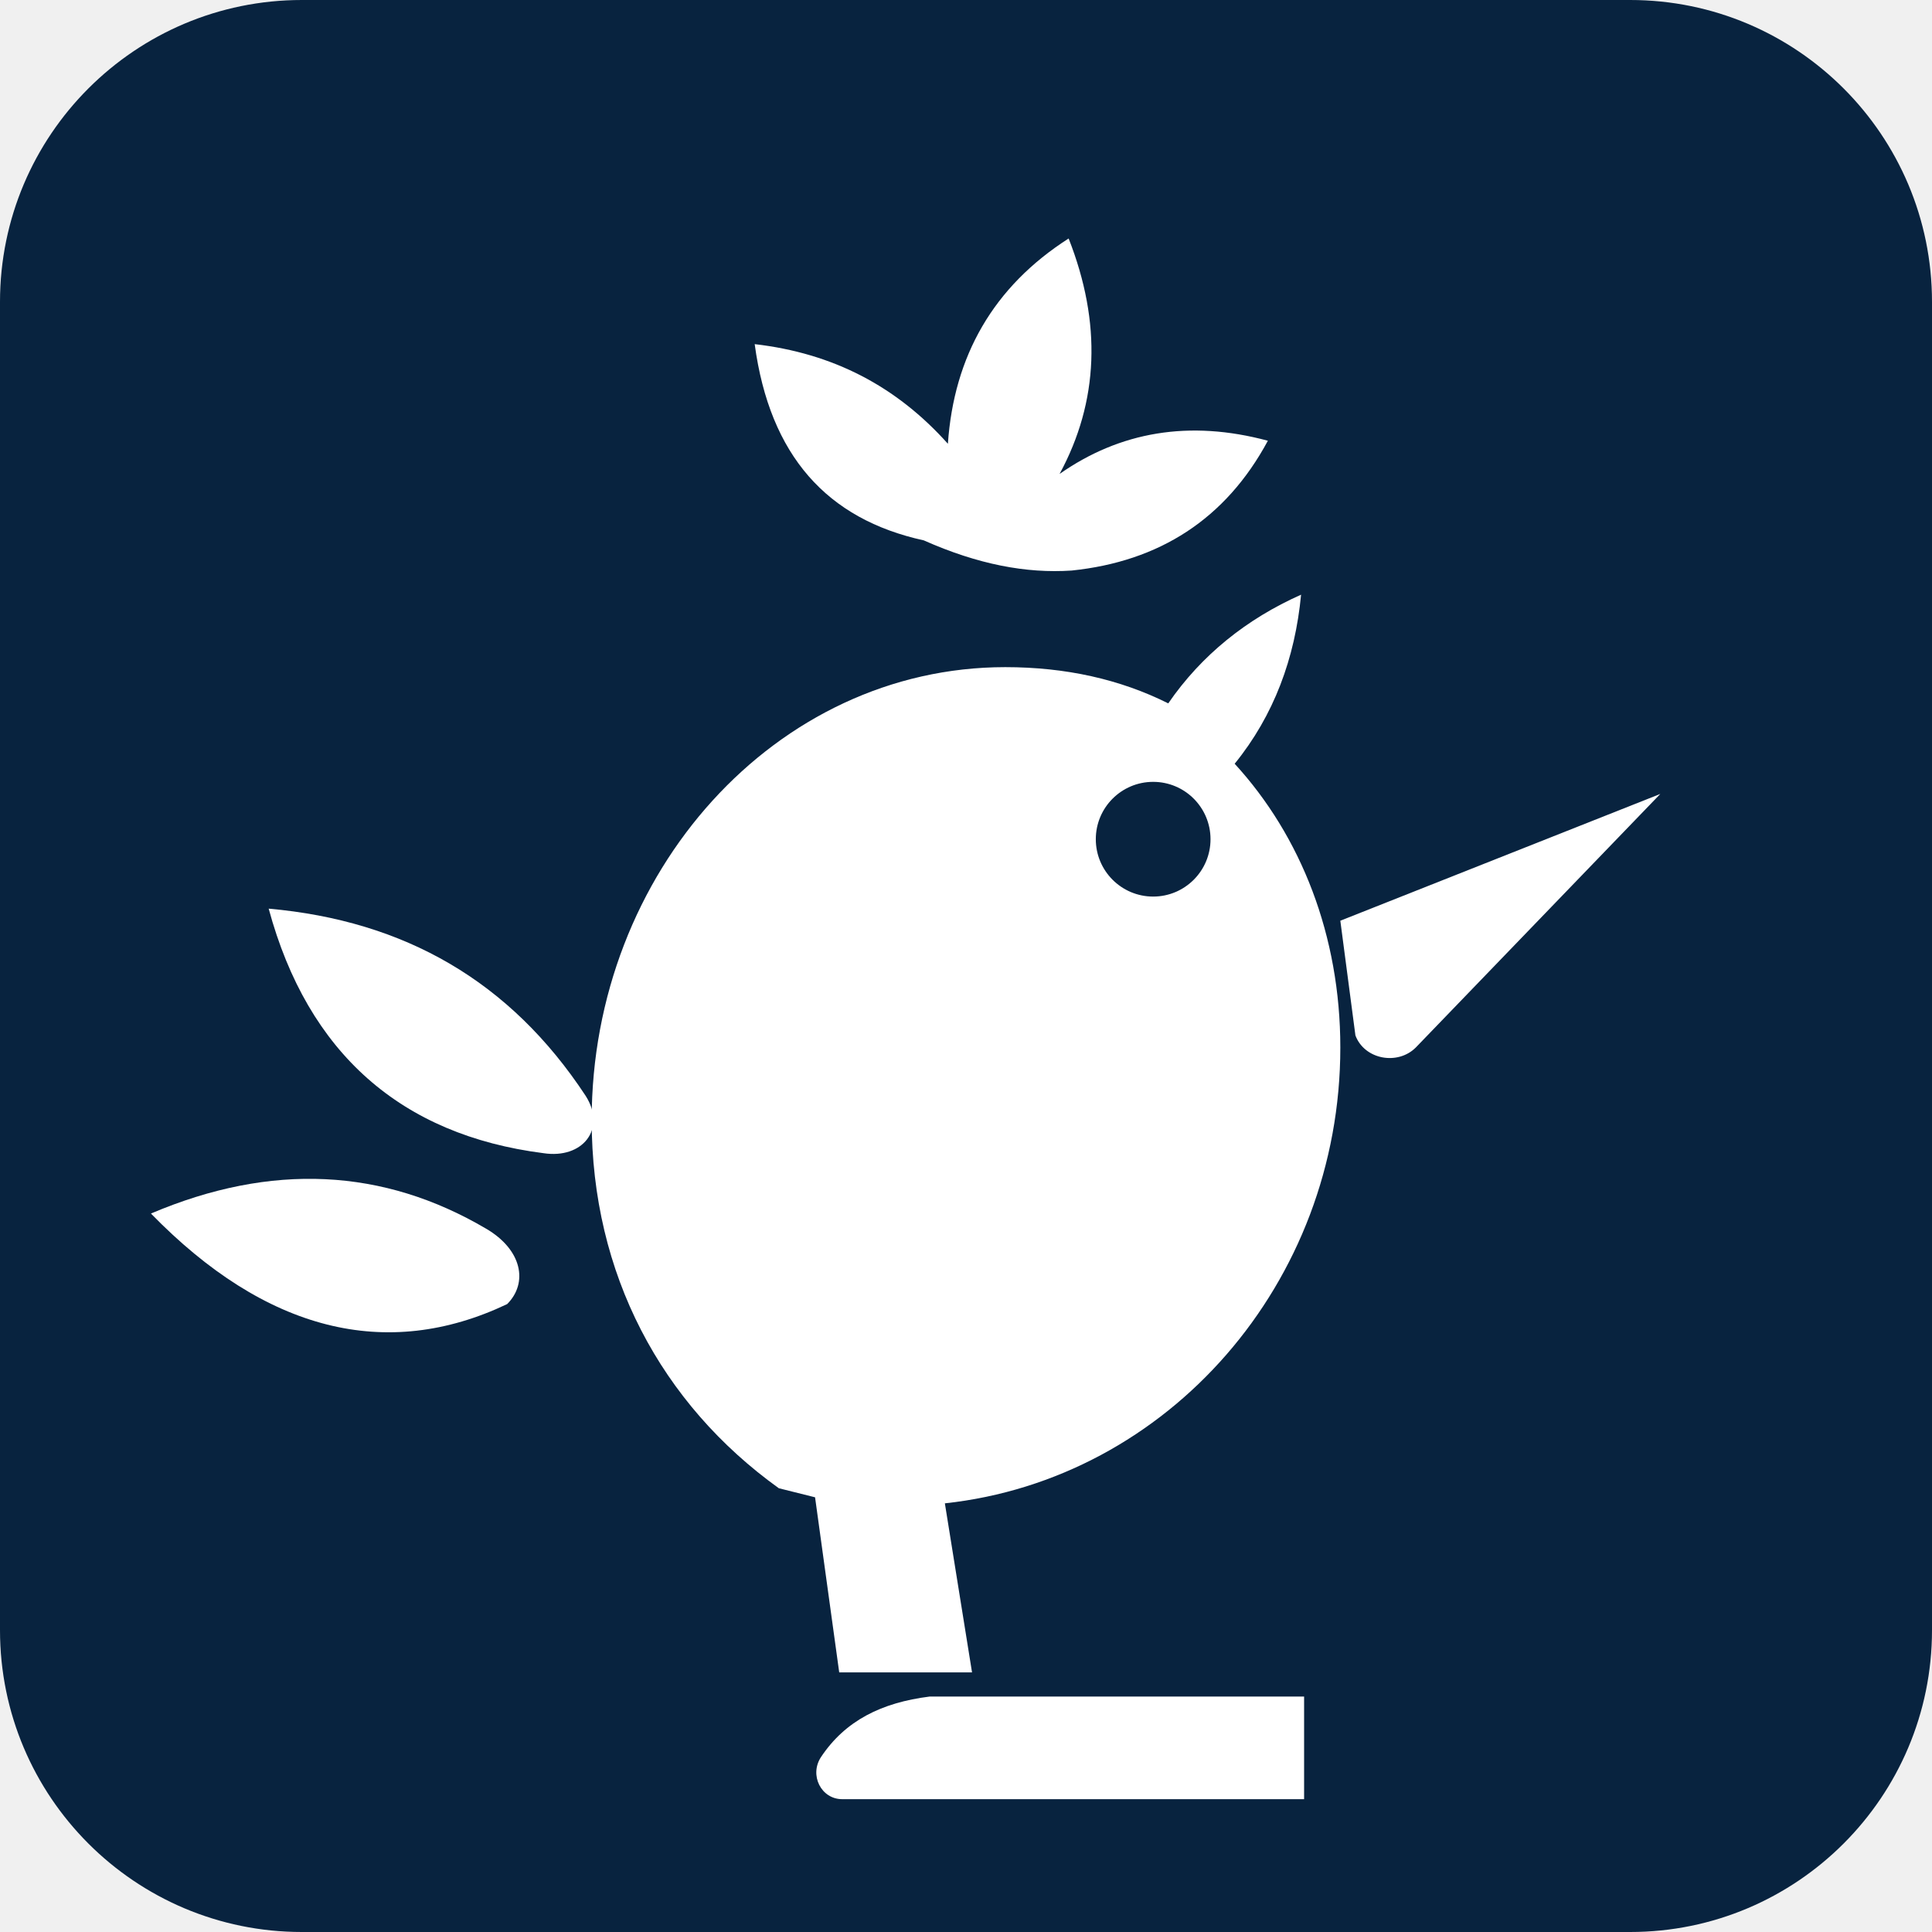
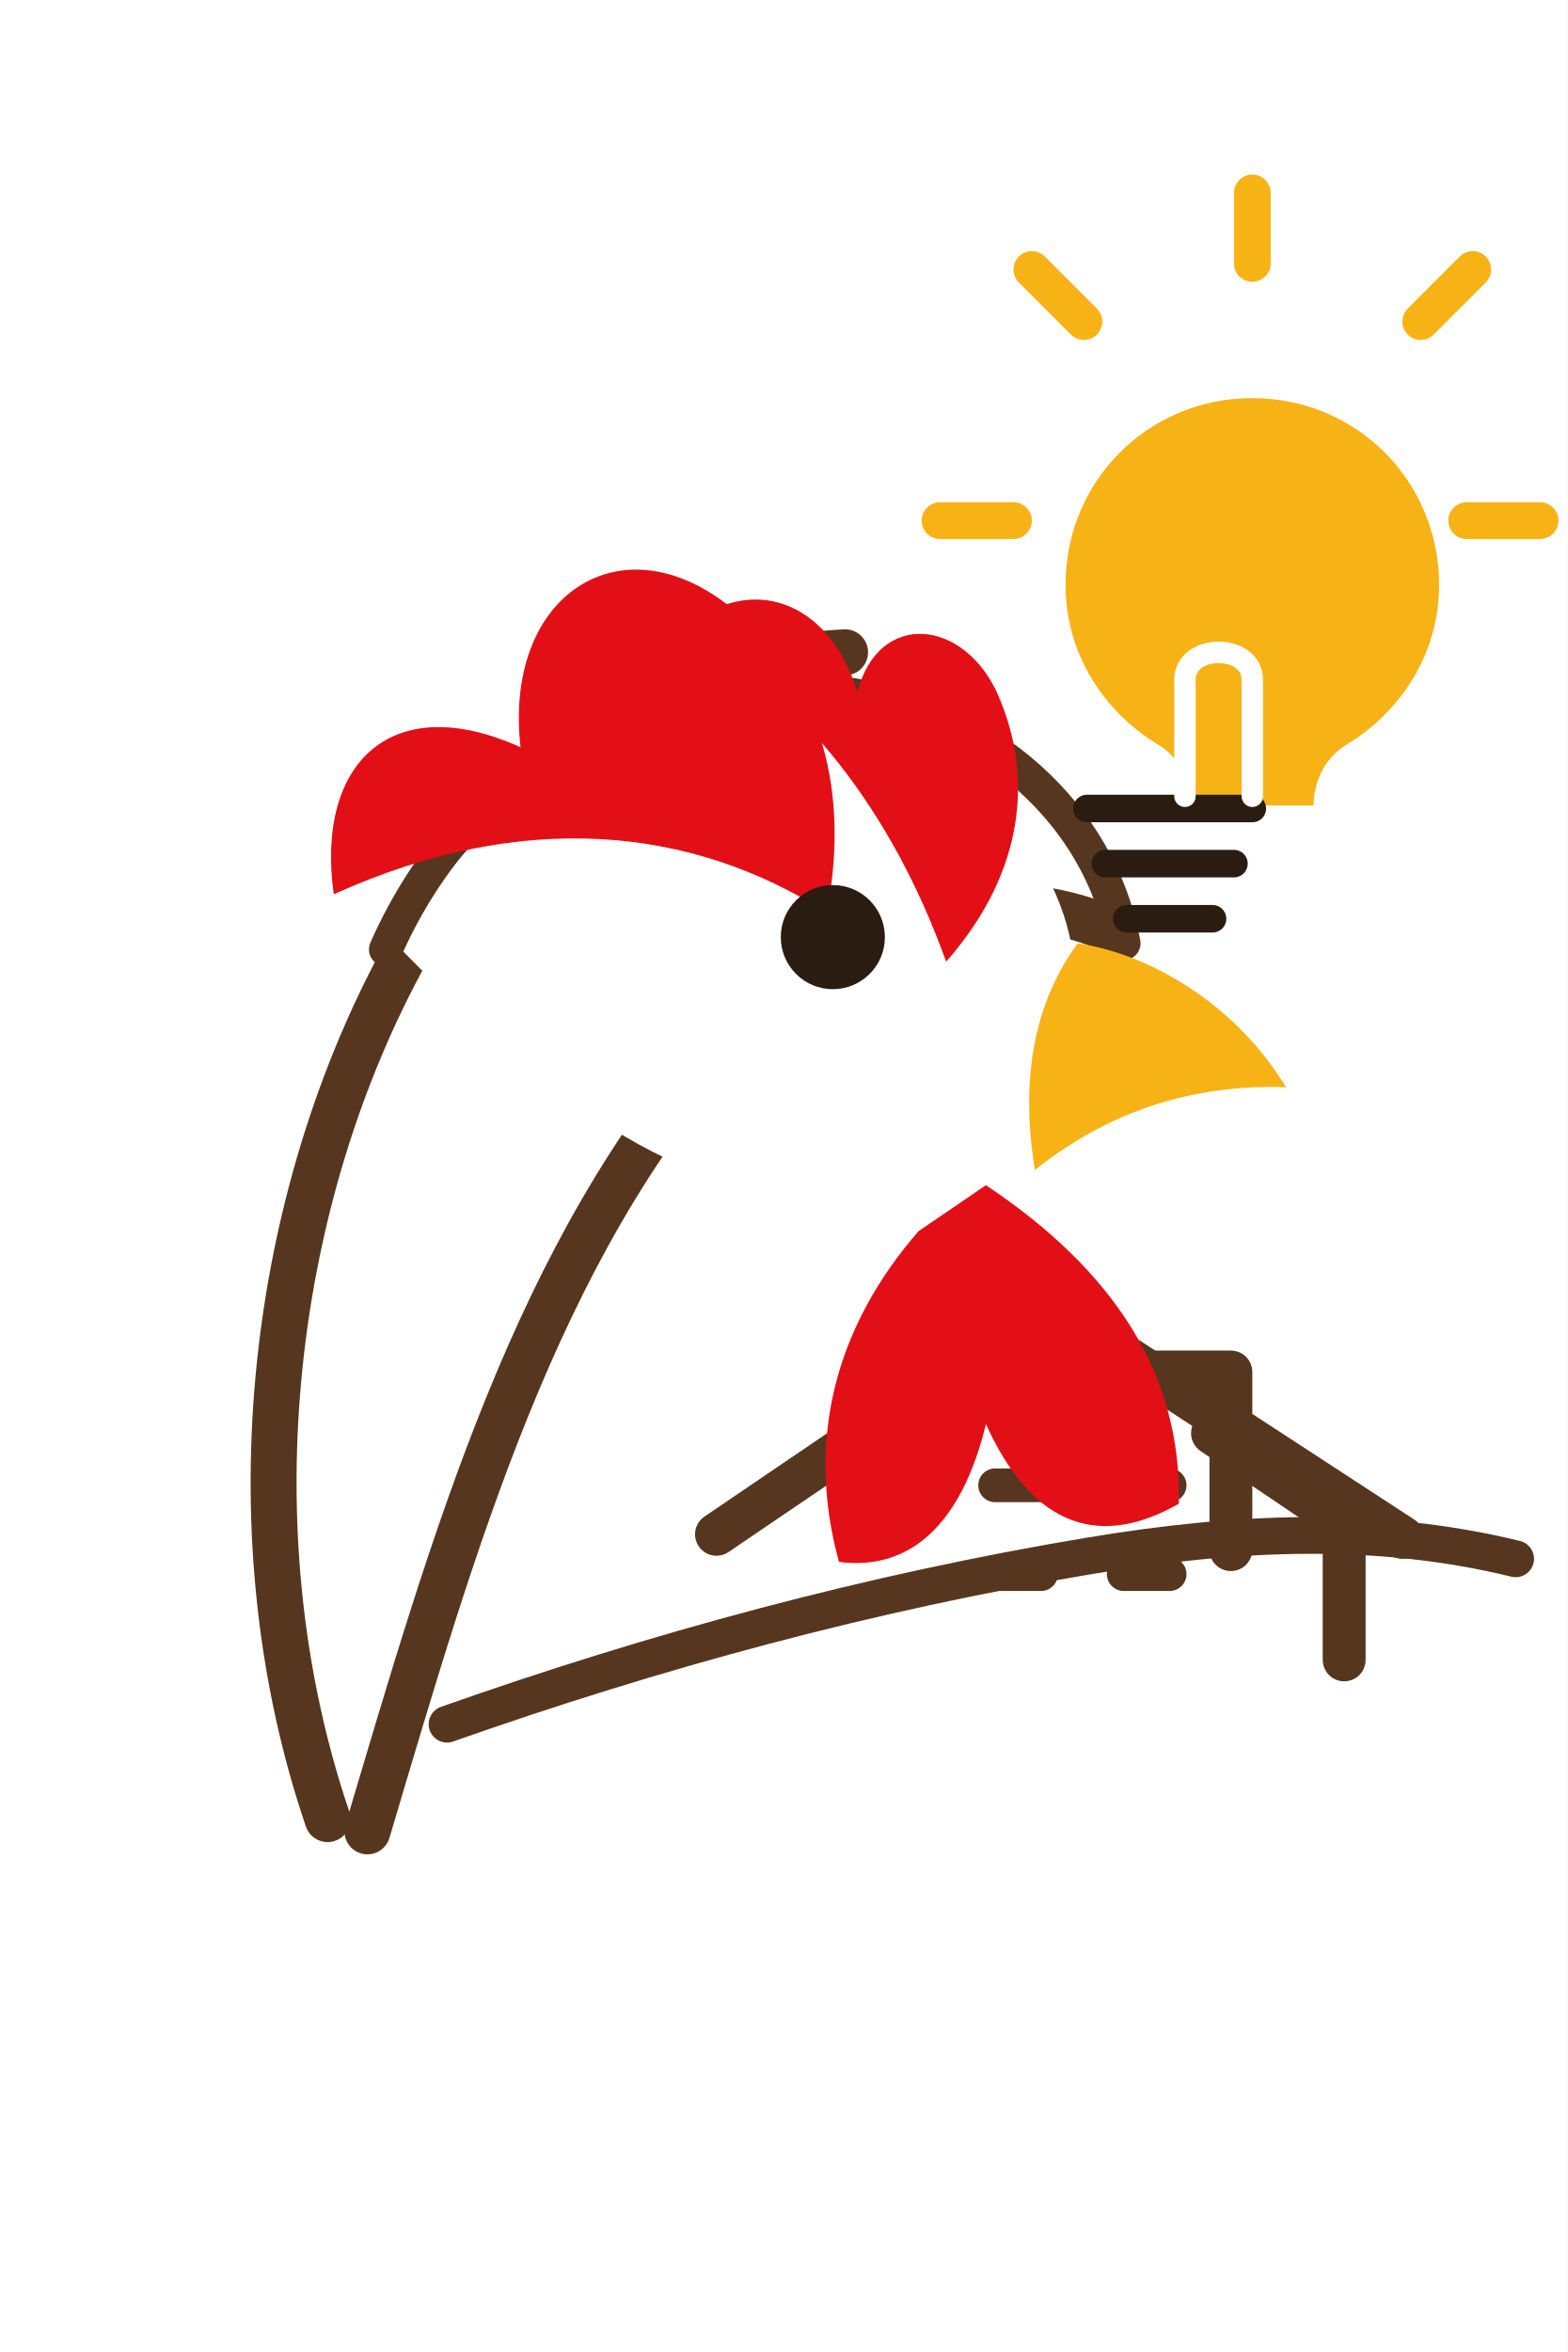
- <svg xmlns="http://www.w3.org/2000/svg" viewBox="0 0 64 64" role="img" aria-label="SMARTPOULTRY rooster logo">
-   <rect width="64" height="64" rx="10" fill="#08233f" />
-   <g fill="#ffffff">
-     <path d="M25.8 49.3c-3.9-2.8-6.2-7.1-6.2-12.2 0-8.2 6.1-15 13.7-15 2 0 3.8.4 5.4 1.2 1.1-1.6 2.6-2.8 4.4-3.6-.2 2.1-.9 4-2.2 5.6 2.2 2.4 3.5 5.7 3.5 9.4 0 7.8-5.7 14.3-13.1 15.1l.9 5.6h-4.4l-.8-5.8c-.4-.1-.8-.2-1.2-.3Z" />
-     <path d="M30.6 17.9c-3.2-.7-5.1-2.8-5.6-6.5 2.6.3 4.7 1.4 6.4 3.3.2-2.9 1.5-5.2 4-6.8 1.1 2.8 1 5.4-.3 7.8 2-1.4 4.3-1.8 6.9-1.1-1.4 2.6-3.6 4-6.5 4.3-1.5.1-3.1-.2-4.9-1Z" />
-     <circle cx="38.2" cy="27.8" r="1.9" fill="#08233f" />
-     <path d="M44.4 30.5 55 26.3l-8.1 8.4c-.6.6-1.7.4-2-.4l-.5-3.8Z" />
-     <path d="M18 38.2c-4.7-.6-7.8-3.3-9.1-8.1 4.5.4 8 2.4 10.5 6.2.7 1.1-.1 2.1-1.4 1.9Z" />
-     <path d="M16.8 43.2c-4 1.9-8 .9-11.8-3 4-1.7 7.7-1.5 11.1.5 1.2.7 1.4 1.8.7 2.5Z" />
-     <path d="M30.8 56.2h12.4v3.4H27.9c-.7 0-1.1-.8-.7-1.4.8-1.2 2-1.8 3.6-2Z" />
+ <svg xmlns="http://www.w3.org/2000/svg" viewBox="0 0 512 768" role="img" aria-label="SMARTPOULTRY chicken farm lightbulb logo">
+   <rect width="512" height="768" fill="#ffffff" />
+   <g fill="none" stroke-linecap="round" stroke-linejoin="round">
+     <path d="M120 598c28-94 55-190 117-259 32-36 81-55 127-35" stroke="#56361e" stroke-width="15" />
+     <path d="M107 594c-31-91-20-198 24-280 31-58 83-98 145-101" stroke="#56361e" stroke-width="15" />
+     <path d="M146 563c68-24 138-43 210-55 48-8 94-10 139 1" stroke="#56361e" stroke-width="12" />
+     <path d="M234 501l109-74 115 75" stroke="#56361e" stroke-width="14" />
+     <path d="M283 493v-45h119v58" stroke="#56361e" stroke-width="14" />
+     <path d="M396 468l43 29v45" stroke="#56361e" stroke-width="14" />
+     <path d="M325 485h15m27 0h15m-57 29h15m27 0h15" stroke="#56361e" stroke-width="11" />
+   </g>
+   <g>
+     <path d="M131 310c25-52 75-80 134-73 41 5 78 33 85 72 8 43-27 81-75 82-50 1-91-27-144-81Z" fill="#ffffff" />
+     <path d="M126 310c27-61 86-94 153-83 43 7 80 38 88 81" fill="none" stroke="#56361e" stroke-width="11" stroke-linecap="round" />
+     <path d="M109 292c-6-43 19-67 61-48-6-53 38-78 76-39 24 24 31 57 24 93-44-28-99-34-161-6Z" fill="#e20f17" />
+     <path d="M224 205c21-18 47-9 56 21 7-27 35-24 46 1 13 30 6 61-17 87-18-50-47-86-85-109Z" fill="#e20f17" />
+     <path d="M352 308c26 4 53 22 68 47-31-1-58 8-82 27-5-30 0-55 14-74Z" fill="#f7b316" />
+     <path d="M300 402c-27 31-37 68-26 108 23 3 40-12 48-45 14 31 35 42 63 26 1-42-21-76-63-104Z" fill="#e20f17" />
+     <circle cx="272" cy="306" r="17" fill="#2b1c11" />
+   </g>
+   <g>
+     <path d="M385 191c0-34 27-61 61-61s61 27 61 61c0 22-12 41-30 52-7 4-11 12-11 20h-40c0-8-4-16-11-20-18-11-30-30-30-52Z" transform="translate(-37 0)" fill="#f7b316" />
+     <path d="M392 264h54m-48 18h42m-35 18h28" transform="translate(-37 0)" fill="none" stroke="#2b1c11" stroke-width="9" stroke-linecap="round" />
+     <path d="M424 260v-38m22 38v-38m-22 0c0-12 22-12 22 0" transform="translate(-37 0)" fill="none" stroke="#ffffff" stroke-width="7" stroke-linecap="round" stroke-linejoin="round" />
+     <path d="M446 86v-23m-55 42-17-17m127 17 17-17m-150 82h-24m196 0h-24" transform="translate(-37 0)" fill="none" stroke="#f7b316" stroke-width="12" stroke-linecap="round" />
  </g>
</svg>
